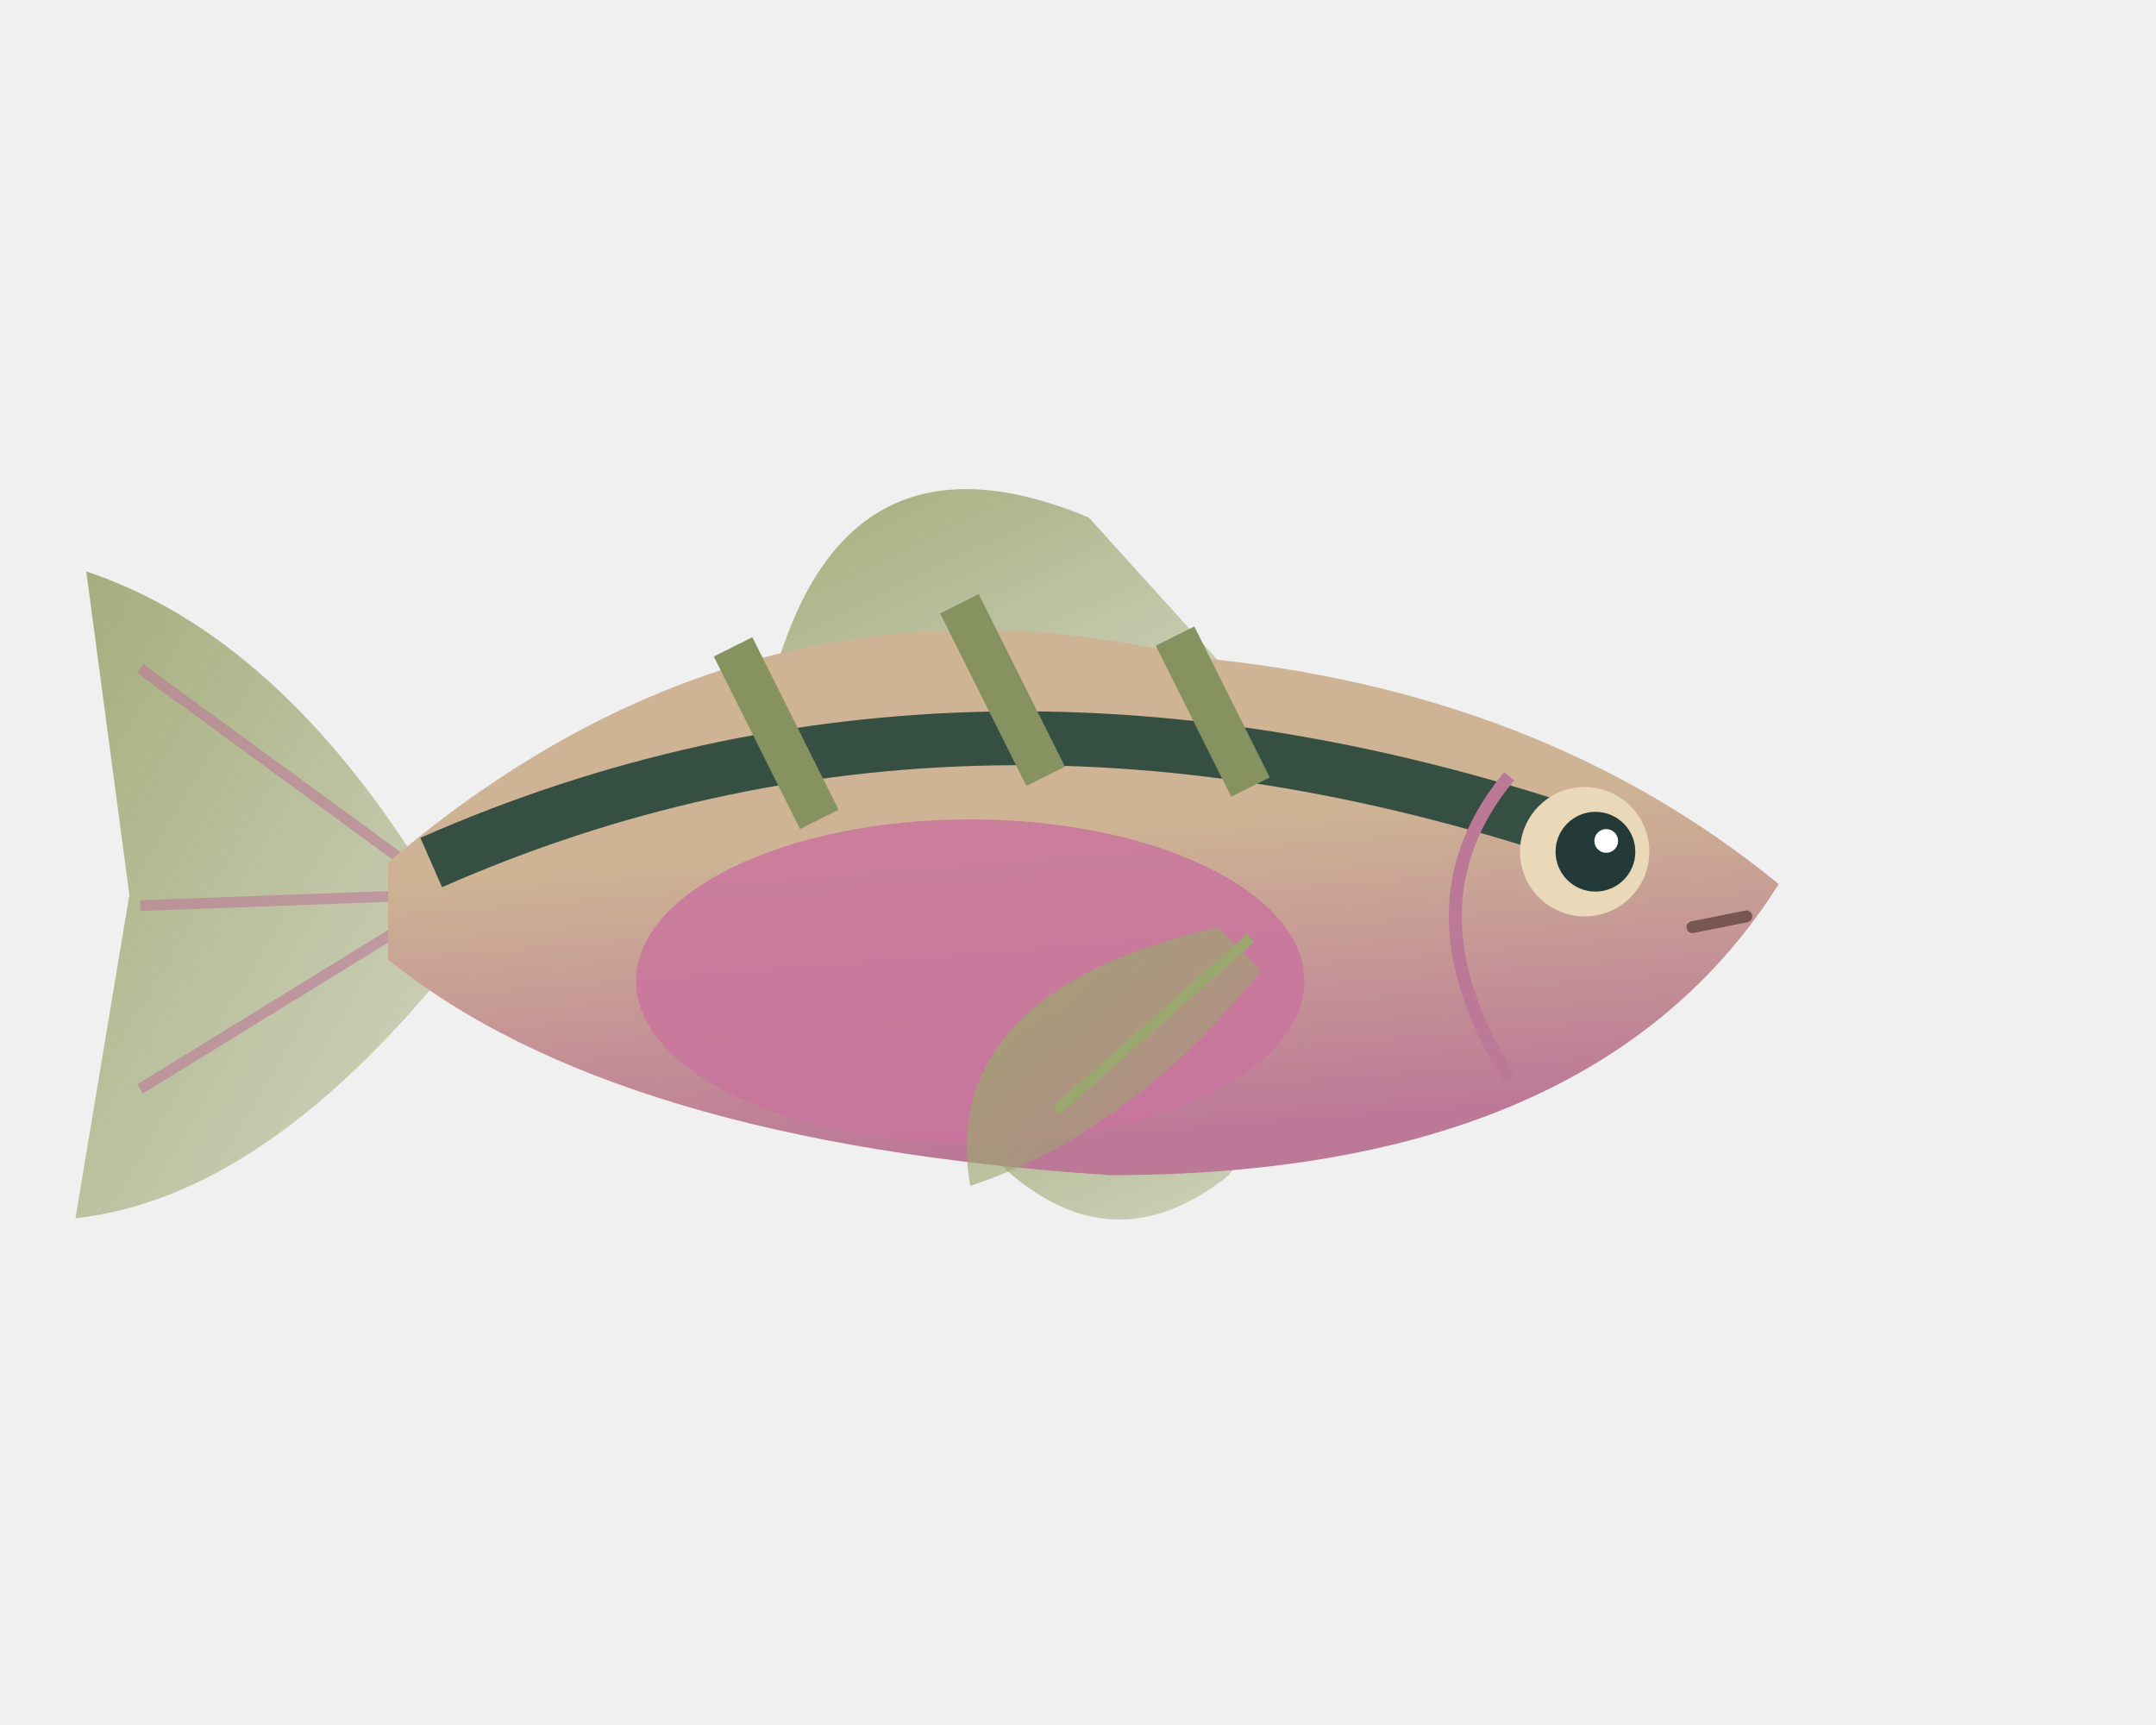
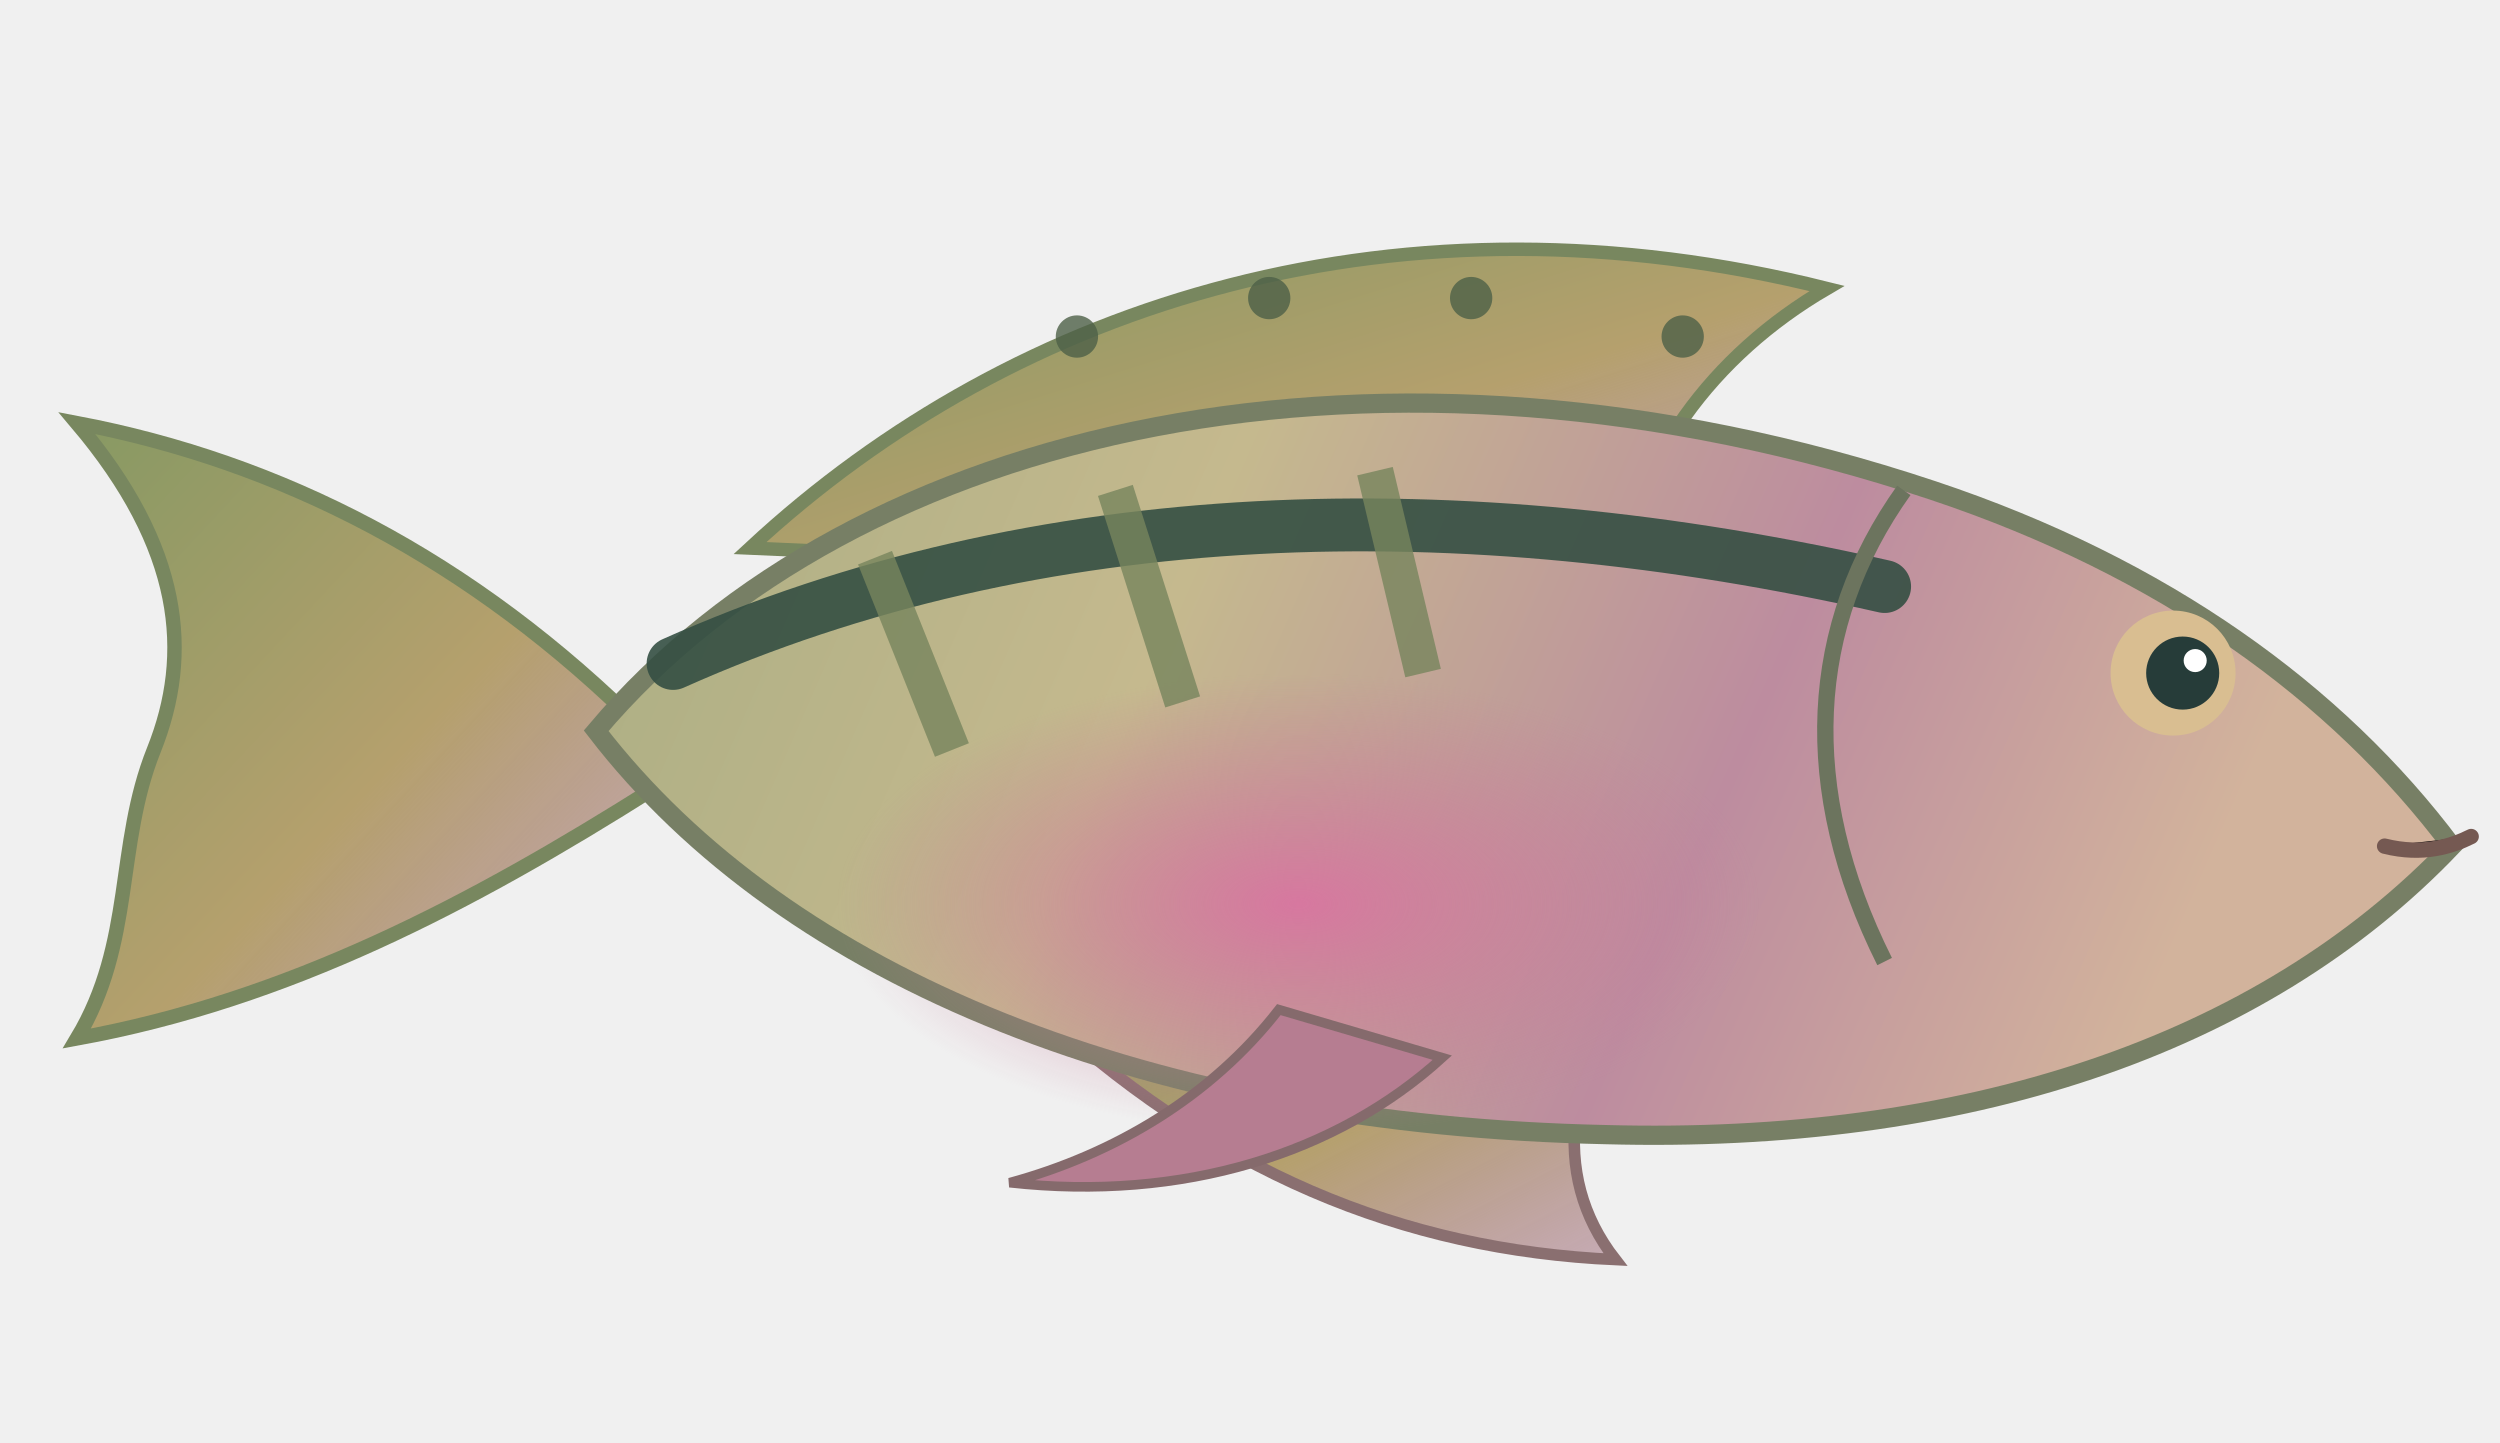
- <svg xmlns="http://www.w3.org/2000/svg" width="200" height="160" viewBox="0 0 200 160">
+ <svg xmlns="http://www.w3.org/2000/svg" viewBox="0 0 260 150">
  <defs>
-     <linearGradient id="body" x2=".2" y2="1">
-       <stop stop-color="#ceb394" />
-       <stop offset=".45" stop-color="#ceb394" />
-       <stop offset="1" stop-color="#bc7897" />
+     <linearGradient id="nr-body" x1="58" y1="42" x2="220" y2="113" gradientUnits="userSpaceOnUse">
+       <stop stop-color="#a8ad82" />
+       <stop offset=".38" stop-color="#c5b98e" />
+       <stop offset=".72" stop-color="#bd8c9f" />
+       <stop offset="1" stop-color="#d2b39c" />
    </linearGradient>
-     <linearGradient id="fin" x2="1" y2="1">
-       <stop stop-color="#9ca66f" stop-opacity=".9" />
-       <stop offset="1" stop-color="#9ca66f" stop-opacity=".35" />
+     <linearGradient id="nr-fin" x1="0" y1="0" x2="1" y2="1">
+       <stop stop-color="#879963" />
+       <stop offset=".55" stop-color="#b5a06d" />
+       <stop offset="1" stop-color="#a7778b" stop-opacity=".55" />
    </linearGradient>
+     <radialGradient id="nr-belly">
+       <stop stop-color="#d875a0" stop-opacity=".95" />
+       <stop offset="1" stop-color="#c67a98" stop-opacity="0" />
+     </radialGradient>
  </defs>
-   <path d="M40 82Q26 59 8 53L12 83 7 113Q25 111 43 88Z" fill="url(#fin)" />
-   <path d="m39 81-26-19m26 23-26 16m27-18-27 1" stroke="#bc7897" stroke-width="1" opacity=".6" />
-   <path d="M71 66Q77 38 101 48L120 69Z" fill="url(#fin)" />
-   <path d="M85 98Q99 121 114 109L123 96Z" fill="url(#fin)" />
-   <path d="M36 80Q70 51 111 61Q143 64 165 82Q148 109 103 109Q57 106 36 89Z" fill="url(#body)" />
-   <path d="M40 80Q90 58 148 78" fill="none" stroke="#364f43" stroke-width="5" />
-   <ellipse cx="90" cy="91" rx="31" ry="15" fill="#c9749d" opacity=".85" />
-   <path d="m68 60 8 16m13-20 8 16m12-13 7 14" stroke="#879261" stroke-width="4" />
-   <path d="M140 72Q130 84 140 100" stroke="#bc7897" fill="none" stroke-width="1.2" />
-   <circle cx="147" cy="79" r="6" fill="#ead9b8" />
-   <circle cx="148" cy="79" r="3.7" fill="#243a39" />
-   <circle cx="149" cy="78" r="1.1" fill="white" />
-   <path d="m162 85-5 1" stroke="#795652" stroke-width="1.1" stroke-linecap="round" />
-   <path d="M113 86Q87 92 90 110Q105 105 117 90Z" fill="url(#fin)" />
-   <path d="M116 87 98 103" stroke="#9ca66f" stroke-width="1" />
+   <path d="M67 76C49 58 29 48 8 44c11 13 12 24 8 34-4 10-2 20-8 30 22-4 41-14 60-26Z" fill="url(#nr-fin)" stroke="#78875f" stroke-width="1.5" />
+   <path d="M78 57c28-26 68-38 112-27-12 7-20 18-22 31Z" fill="url(#nr-fin)" stroke="#78875f" stroke-width="1.4" />
+   <path d="M107 104c19 18 39 26 61 27-7-9-5-20 3-33Z" fill="url(#nr-fin)" stroke="#8a6f70" stroke-width="1.2" />
+   <path d="M62 76c27-32 82-44 139-25 24 8 42 21 54 37-20 21-51 31-88 30-47-1-85-16-105-42Z" fill="url(#nr-body)" stroke="#777f65" stroke-width="2" />
+   <path d="M70 69c38-17 82-18 126-8" fill="none" stroke="#344f43" stroke-width="5.5" stroke-linecap="round" opacity=".9" />
+   <ellipse cx="135" cy="94" rx="48" ry="24" fill="url(#nr-belly)" />
+   <g fill="none" stroke="#77845d" stroke-width="3.8" opacity=".8">
+     <path d="m91 58 8 20" />
+     <path d="m116 51 7 22" />
+     <path d="m143 49 5 21" />
+   </g>
+   <path d="M198 51c-10 14-11 31-2 49" fill="none" stroke="#6c745e" stroke-width="1.7" />
+   <g fill="#4d6047" opacity=".8">
+     <circle cx="112" cy="35" r="2.2" />
+     <circle cx="132" cy="31" r="2.2" />
+     <circle cx="153" cy="31" r="2.2" />
+     <circle cx="175" cy="35" r="2.2" />
+   </g>
+   <path d="M133 105c-7 9-17 15-28 18 18 2 34-3 45-13Z" fill="#b67d91" stroke="#856a6c" stroke-width="1" />
+   <circle cx="226" cy="70" r="6.5" fill="#d9be91" />
+   <circle cx="227" cy="70" r="3.8" fill="#263c39" />
+   <circle cx="228.3" cy="68.7" r="1.2" fill="#fff" />
+   <path d="M248 88c4 1 7 0 9-1" stroke="#755952" stroke-width="1.6" stroke-linecap="round" />
</svg>
